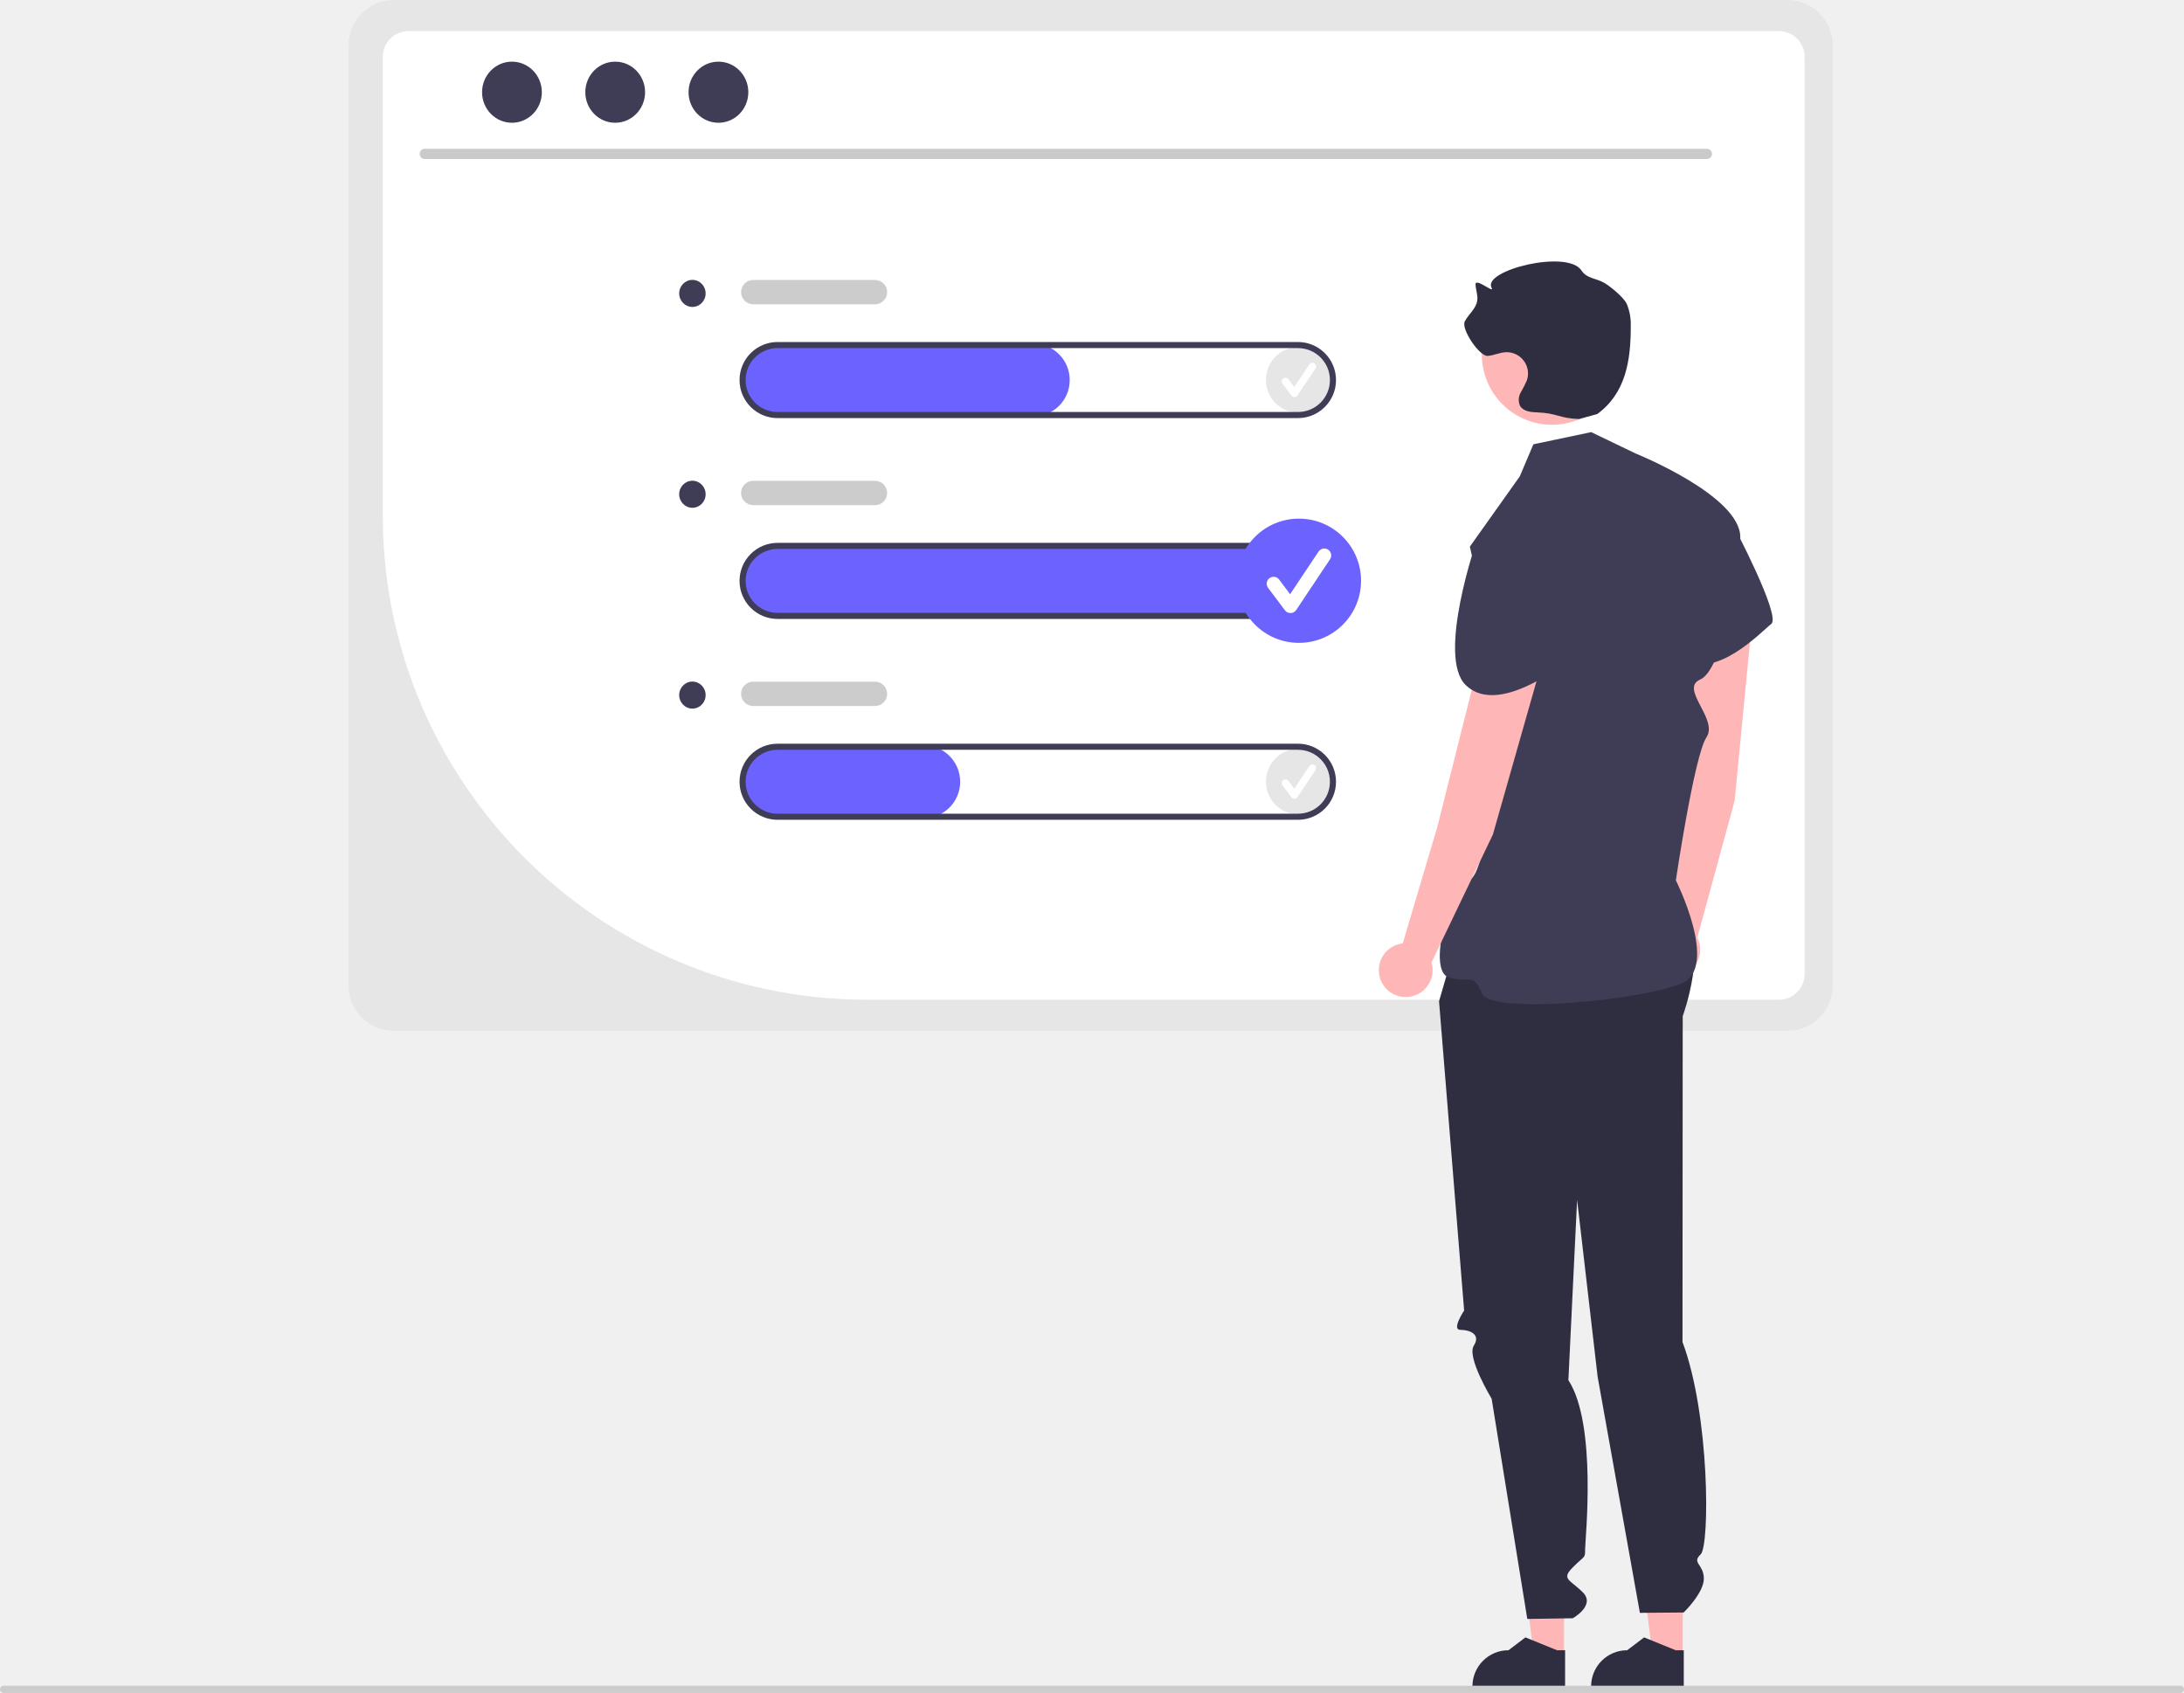
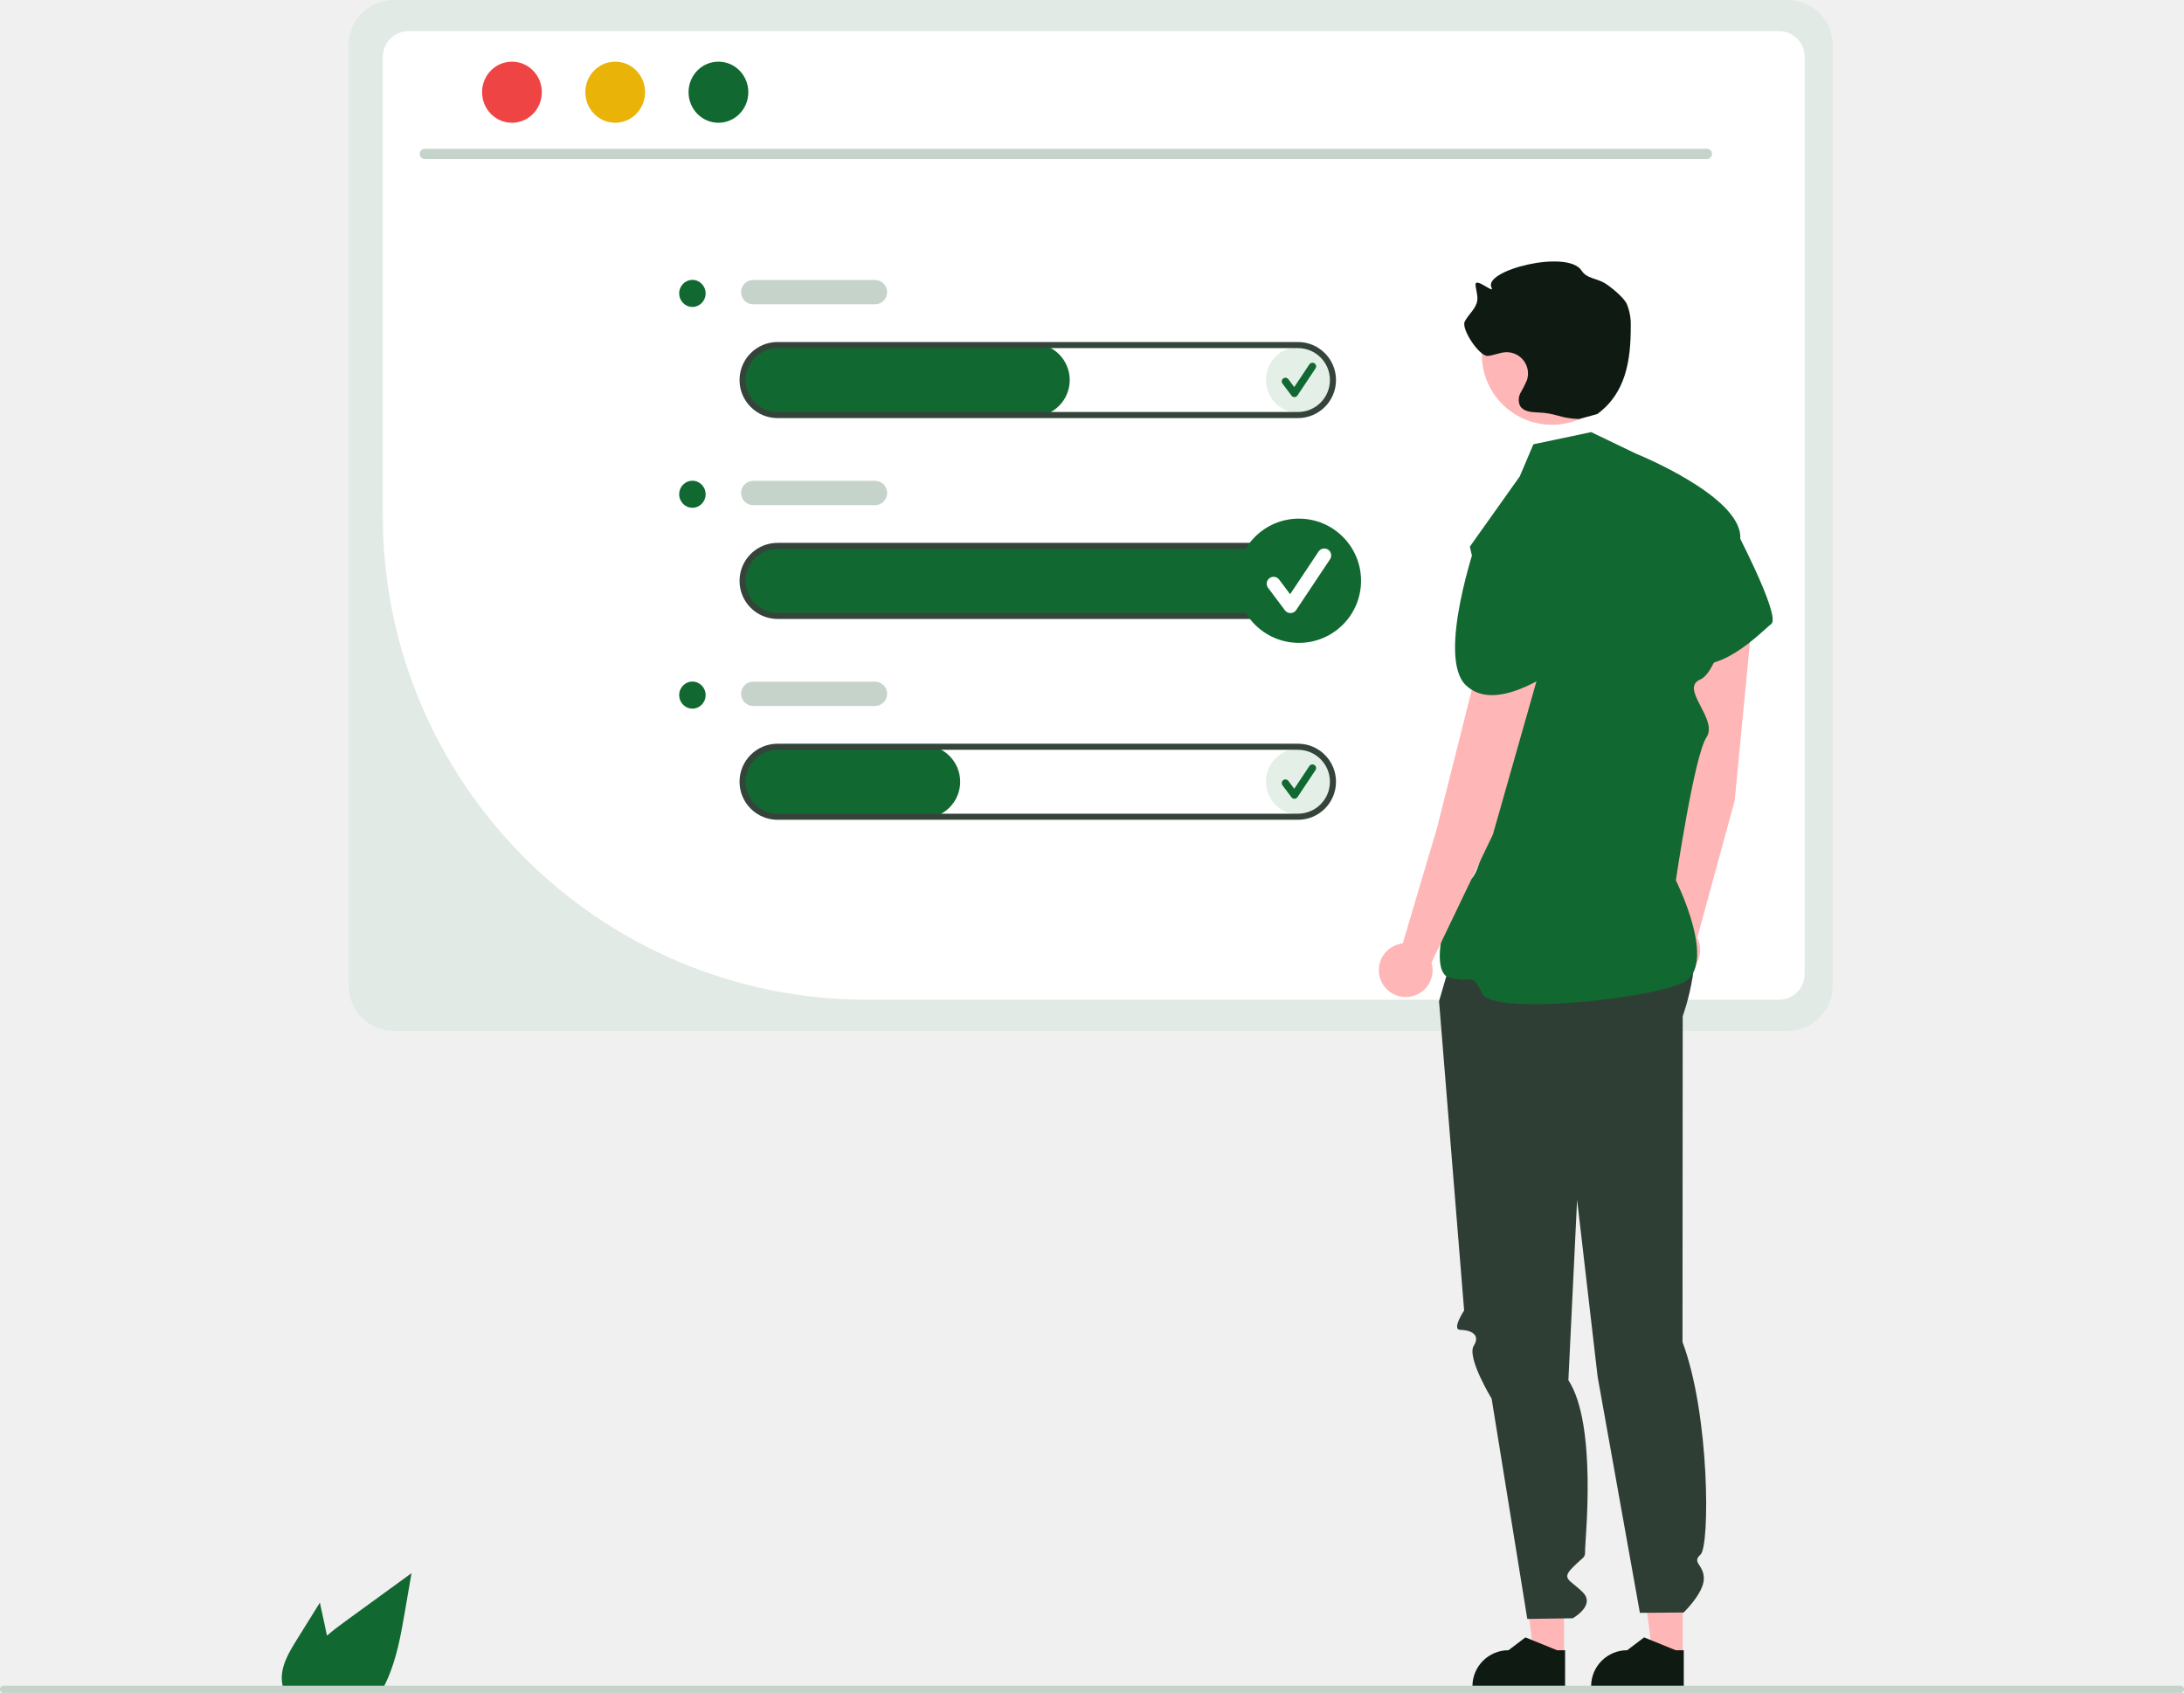
- <svg xmlns="http://www.w3.org/2000/svg" width="717.67" height="556.322" viewBox="0 0 717.67 556.322" role="img" artist="Katerina Limpitsouni" source="https://undraw.co/">
-   <path d="M338.564,710.879l7.71-12.39,1.54,7.08c.27,1.24.54,2.5.79,3.75,2.19-1.87,4.52-3.6,6.8-5.26q10.5-7.62,20.99-15.26l-2.19,12.7c-1.35,7.82-2.76,15.8-6.1,22.95-.37.81-.77,1.61-1.2,2.39h-32.54a10.486,10.486,0,0,1-.54-2.24.773.773,0,0,1-.01-.15C333.304,719.599,335.984,715.029,338.564,710.879Z" transform="translate(-241.165 -171.839)" fill="#f0f0f0" />
-   <path d="M828.559,171.839H370.562a14.868,14.868,0,0,0-14.844,14.844V495.741A14.858,14.858,0,0,0,370.562,510.585H828.559a14.858,14.858,0,0,0,14.844-14.844V186.683A14.868,14.868,0,0,0,828.559,171.839Z" transform="translate(-241.165 -171.839)" fill="#e6e6e6" />
-   <path d="M825.737,500.353H525.641A159.157,159.157,0,0,1,366.95,341.661v-151.146a8.456,8.456,0,0,1,8.438-8.455H825.737a8.456,8.456,0,0,1,8.438,8.455V491.914A8.448,8.448,0,0,1,825.737,500.353Z" transform="translate(-241.165 -171.839)" fill="#fff" />
-   <path d="M802.098,224.086H380.709a1.676,1.676,0,0,1,0-3.351H802.098a1.676,1.676,0,0,1,0,3.351Z" transform="translate(-241.165 -171.839)" fill="#cacaca" />
-   <ellipse cx="168.229" cy="30.3" rx="9.821" ry="10.04" fill="#3f3d56" />
-   <ellipse cx="202.155" cy="30.3" rx="9.821" ry="10.04" fill="#3f3d56" />
-   <ellipse cx="236.081" cy="30.3" rx="9.821" ry="10.04" fill="#3f3d56" />
-   <path d="M667.681,374.729H497.033a12.211,12.211,0,0,1-12.324-11.181,12.007,12.007,0,0,1,11.167-12.792q.402-.027.806-.028h171a12,12,0,0,1,0,24Z" transform="translate(-241.165 -171.839)" fill="#6c63ff" />
-   <circle cx="426.832" cy="124.841" r="10.841" fill="#e6e6e6" />
-   <path d="M666.518,302.323a1.206,1.206,0,0,1-.965-.482l-2.958-3.944a1.206,1.206,0,1,1,1.93-1.447l1.935,2.58,4.97-7.455a1.206,1.206,0,0,1,2.012,1.331l-.005.007-5.915,8.873a1.207,1.207,0,0,1-.97.537Z" transform="translate(-241.165 -171.839)" fill="#fff" />
-   <circle cx="426.832" cy="256.841" r="10.841" fill="#e6e6e6" />
-   <path d="M666.518,434.323a1.206,1.206,0,0,1-.965-.482l-2.958-3.944a1.206,1.206,0,1,1,1.93-1.447l1.935,2.58,4.97-7.455a1.206,1.206,0,0,1,2.012,1.331l-.005.007-5.915,8.873a1.207,1.207,0,0,1-.97.537Z" transform="translate(-241.165 -171.839)" fill="#fff" />
-   <path d="M580.681,308.729H497.033a12.211,12.211,0,0,1-12.324-11.181,12.007,12.007,0,0,1,11.167-12.792q.402-.027.806-.028h84a12,12,0,0,1,0,24Z" transform="translate(-241.165 -171.839)" fill="#6c63ff" />
-   <path d="M667.681,309.229h-171a12.5,12.5,0,0,1,0-25h171a12.5,12.5,0,0,1,0,25Zm-171-23a10.5,10.5,0,0,0,0,21h171a10.5,10.5,0,0,0,0-21Z" transform="translate(-241.165 -171.839)" fill="#3f3d56" />
-   <path d="M667.681,375.229h-171a12.5,12.5,0,0,1,0-25h171a12.5,12.5,0,0,1,0,25Zm-171-23a10.5,10.5,0,0,0,0,21h171a10.5,10.5,0,0,0,0-21Z" transform="translate(-241.165 -171.839)" fill="#3f3d56" />
-   <path d="M544.681,440.729H497.033a12.211,12.211,0,0,1-12.324-11.181,12.007,12.007,0,0,1,11.167-12.792q.402-.027.806-.028h48a12,12,0,0,1,0,24Z" transform="translate(-241.165 -171.839)" fill="#6c63ff" />
-   <path d="M667.681,441.229h-171a12.5,12.5,0,0,1,0-25h171a12.5,12.5,0,0,1,0,25Zm-171-23a10.5,10.5,0,0,0,0,21h171a10.5,10.5,0,0,0,0-21Z" transform="translate(-241.165 -171.839)" fill="#3f3d56" />
-   <path d="M528.682,271.839h-40a4,4,0,0,1,0-8h40a4,4,0,0,1,0,8Z" transform="translate(-241.165 -171.839)" fill="#ccc" />
-   <path d="M528.682,337.839h-40a4,4,0,0,1,0-8h40a4,4,0,0,1,0,8Z" transform="translate(-241.165 -171.839)" fill="#ccc" />
-   <path d="M528.682,403.839h-40a4,4,0,0,1,0-8h40a4,4,0,0,1,0,8Z" transform="translate(-241.165 -171.839)" fill="#ccc" />
-   <ellipse cx="227.528" cy="96.417" rx="4.346" ry="4.443" fill="#3f3d56" />
-   <ellipse cx="227.528" cy="162.417" rx="4.346" ry="4.443" fill="#3f3d56" />
-   <ellipse cx="227.528" cy="228.417" rx="4.346" ry="4.443" fill="#3f3d56" />
+ <svg xmlns="http://www.w3.org/2000/svg" width="717.67" height="556.322" viewBox="0 0 717.67 556.322" role="img" aria-label="Course Overview Graphic Light">
+   <path d="M338.564,710.879l7.71-12.39,1.54,7.08c.27,1.24.54,2.5.79,3.75,2.19-1.87,4.52-3.6,6.8-5.26q10.5-7.62,20.99-15.26l-2.19,12.7c-1.35,7.82-2.76,15.8-6.1,22.95-.37.81-.77,1.61-1.2,2.39h-32.54a10.486,10.486,0,0,1-.54-2.24.773.773,0,0,1-.01-.15C333.304,719.599,335.984,715.029,338.564,710.879Z" transform="translate(-241.165 -171.839)" fill="#116830" />
+   <path d="M828.559,171.839H370.562a14.868,14.868,0,0,0-14.844,14.844V495.741A14.858,14.858,0,0,0,370.562,510.585H828.559a14.858,14.858,0,0,0,14.844-14.844V186.683A14.868,14.868,0,0,0,828.559,171.839Z" transform="translate(-241.165 -171.839)" fill="#e2eae5" />
+   <path d="M825.737,500.353H525.641A159.157,159.157,0,0,1,366.95,341.661v-151.146a8.456,8.456,0,0,1,8.438-8.455H825.737a8.456,8.456,0,0,1,8.438,8.455V491.914A8.448,8.448,0,0,1,825.737,500.353Z" transform="translate(-241.165 -171.839)" fill="#ffffff" />
+   <path d="M802.098,224.086H380.709a1.676,1.676,0,0,1,0-3.351H802.098a1.676,1.676,0,0,1,0,3.351Z" transform="translate(-241.165 -171.839)" fill="#c6d3cb" />
+   <ellipse cx="168.229" cy="30.3" rx="9.821" ry="10.04" fill="#ef4444" />
+   <ellipse cx="202.155" cy="30.3" rx="9.821" ry="10.04" fill="#eab308" />
+   <ellipse cx="236.081" cy="30.3" rx="9.821" ry="10.04" fill="#116830" />
+   <path d="M667.681,374.729H497.033a12.211,12.211,0,0,1-12.324-11.181,12.007,12.007,0,0,1,11.167-12.792q.402-.027.806-.028h171a12,12,0,0,1,0,24Z" transform="translate(-241.165 -171.839)" fill="#116830" />
+   <circle cx="426.832" cy="124.841" r="10.841" fill="#e4efe7" />
+   <path d="M666.518,302.323a1.206,1.206,0,0,1-.965-.482l-2.958-3.944a1.206,1.206,0,1,1,1.93-1.447l1.935,2.58,4.97-7.455a1.206,1.206,0,0,1,2.012,1.331l-.005.007-5.915,8.873a1.207,1.207,0,0,1-.97.537Z" transform="translate(-241.165 -171.839)" fill="#116830" />
+   <circle cx="426.832" cy="256.841" r="10.841" fill="#e4efe7" />
+   <path d="M666.518,434.323a1.206,1.206,0,0,1-.965-.482l-2.958-3.944a1.206,1.206,0,1,1,1.93-1.447l1.935,2.58,4.97-7.455a1.206,1.206,0,0,1,2.012,1.331l-.005.007-5.915,8.873a1.207,1.207,0,0,1-.97.537Z" transform="translate(-241.165 -171.839)" fill="#116830" />
+   <path d="M580.681,308.729H497.033a12.211,12.211,0,0,1-12.324-11.181,12.007,12.007,0,0,1,11.167-12.792q.402-.027.806-.028h84a12,12,0,0,1,0,24Z" transform="translate(-241.165 -171.839)" fill="#116830" />
+   <path d="M667.681,309.229h-171a12.5,12.5,0,0,1,0-25h171a12.5,12.5,0,0,1,0,25Zm-171-23a10.5,10.5,0,0,0,0,21h171a10.5,10.5,0,0,0,0-21Z" transform="translate(-241.165 -171.839)" fill="#35443b" />
+   <path d="M667.681,375.229h-171a12.5,12.5,0,0,1,0-25h171a12.5,12.5,0,0,1,0,25Zm-171-23a10.5,10.5,0,0,0,0,21h171a10.5,10.5,0,0,0,0-21Z" transform="translate(-241.165 -171.839)" fill="#35443b" />
+   <path d="M544.681,440.729H497.033a12.211,12.211,0,0,1-12.324-11.181,12.007,12.007,0,0,1,11.167-12.792q.402-.027.806-.028h48a12,12,0,0,1,0,24Z" transform="translate(-241.165 -171.839)" fill="#116830" />
+   <path d="M667.681,441.229h-171a12.5,12.5,0,0,1,0-25h171a12.5,12.5,0,0,1,0,25Zm-171-23a10.5,10.5,0,0,0,0,21h171a10.5,10.5,0,0,0,0-21Z" transform="translate(-241.165 -171.839)" fill="#35443b" />
+   <path d="M528.682,271.839h-40a4,4,0,0,1,0-8h40a4,4,0,0,1,0,8Z" transform="translate(-241.165 -171.839)" fill="#c6d3cb" />
+   <path d="M528.682,337.839h-40a4,4,0,0,1,0-8h40a4,4,0,0,1,0,8Z" transform="translate(-241.165 -171.839)" fill="#c6d3cb" />
+   <path d="M528.682,403.839h-40a4,4,0,0,1,0-8h40a4,4,0,0,1,0,8Z" transform="translate(-241.165 -171.839)" fill="#c6d3cb" />
+   <ellipse cx="227.528" cy="96.417" rx="4.346" ry="4.443" fill="#116830" />
+   <ellipse cx="227.528" cy="162.417" rx="4.346" ry="4.443" fill="#116830" />
+   <ellipse cx="227.528" cy="228.417" rx="4.346" ry="4.443" fill="#116830" />
  <polygon points="513.946 544.191 504.045 544.19 499.335 506 513.948 506.001 513.946 544.191" fill="#ffb6b6" />
-   <path d="M755.459,726.359l-30.447-.001v-.385a11.851,11.851,0,0,1,11.851-11.851h.001l5.562-4.219,10.377,4.22,2.658 0Z" transform="translate(-241.165 -171.839)" fill="#2f2e41" />
+   <path d="M755.459,726.359l-30.447-.001v-.385a11.851,11.851,0,0,1,11.851-11.851h.001l5.562-4.219,10.377,4.22,2.658 0Z" transform="translate(-241.165 -171.839)" fill="#0f1a13" />
  <polygon points="552.946 544.191 543.045 544.19 538.335 506 552.948 506.001 552.946 544.191" fill="#ffb6b6" />
-   <path d="M794.459,726.359l-30.447-.001v-.385a11.851,11.851,0,0,1,11.851-11.851h.001l5.562-4.219,10.377,4.22,2.658 0Z" transform="translate(-241.165 -171.839)" fill="#2f2e41" />
-   <path d="M721.039,476.839l-7,24,8.246,101.645s-4.246,6.355-1.246,6.355,6.847,1.409,4.423,5.205,5.86,17.421,5.86,17.421L743.039,703.839l14.929-.22s7.59-4.228,3.331-8.504-7.26-4.276-3.26-8.276,4-2.795,4-5.898,4.008-41.016-5.496-55.559l2.864-59.295,6.745,58.161,13.888,77.591,14.382-.118s6.643-6.403,6.63-11.142-4.104-5.133-1.058-7.936,3.046-45.866-5.954-69.803l.069-107.071s8.843-24.031-.113-33.48S721.039,476.839,721.039,476.839Z" transform="translate(-241.165 -171.839)" fill="#2f2e41" />
+   <path d="M794.459,726.359l-30.447-.001v-.385a11.851,11.851,0,0,1,11.851-11.851h.001l5.562-4.219,10.377,4.22,2.658 0Z" transform="translate(-241.165 -171.839)" fill="#0f1a13" />
+   <path d="M721.039,476.839l-7,24,8.246,101.645s-4.246,6.355-1.246,6.355,6.847,1.409,4.423,5.205,5.86,17.421,5.86,17.421L743.039,703.839l14.929-.22s7.59-4.228,3.331-8.504-7.26-4.276-3.26-8.276,4-2.795,4-5.898,4.008-41.016-5.496-55.559l2.864-59.295,6.745,58.161,13.888,77.591,14.382-.118s6.643-6.403,6.63-11.142-4.104-5.133-1.058-7.936,3.046-45.866-5.954-69.803l.069-107.071s8.843-24.031-.113-33.48S721.039,476.839,721.039,476.839Z" transform="translate(-241.165 -171.839)" fill="#2f3e35" />
  <path d="M811.18,434.965l6.029-62.449a10.127,10.127,0,0,0-8.98-11.01h0a10.127,10.127,0,0,0-11.169,8.964q-.029.267-.044.535L792.741,436.067l-4.263,39.424a8.837,8.837,0,1,0,10.425,4.466Z" transform="translate(-241.165 -171.839)" fill="#ffb6b6" />
-   <path d="M788.572,340.861l21.722,2.723s16.276,30.678,12.926,33.282-18.488,18.847-29.648,11.4S788.572,340.861,788.572,340.861Z" transform="translate(-241.165 -171.839)" fill="#3f3d56" />
+   <path d="M788.572,340.861l21.722,2.723s16.276,30.678,12.926,33.282-18.488,18.847-29.648,11.4S788.572,340.861,788.572,340.861Z" transform="translate(-241.165 -171.839)" fill="#116830" />
  <circle cx="509.998" cy="116.532" r="23.056" fill="#ffb6b6" />
-   <path d="M760.072,309.537c-6.616-.217-7.217-1.965-13.833-2.182-2.107-.069-4.593-.358-5.611-2.203a4.862,4.862,0,0,1,.247-4.328,39.517,39.517,0,0,0,2.038-4.009,7.003,7.003,0,0,0-6.938-9.232c-2.013.087-3.904,1.034-5.912,1.207-2.754.237-8.842-8.854-7.575-11.31,1.234-2.391,3.718-4.194,4.108-6.856.255-1.741-.463-3.471-.562-5.228-.146-2.605,6.458,3.269,5.248.957-2.966-5.671,24.988-12.701,29.59-5.598,1.72,2.655,4.785,2.474,7.518,4.068,1.791,1.045,6.312,4.65,7.34,6.897a17.494,17.494,0,0,1,1.309,7.239c.041,11.526-1.715,22.129-11.012,28.942" transform="translate(-241.165 -171.839)" fill="#2f2e41" />
-   <path d="M745.039,317.839l19-4,14.594,7.019s34.519,13.885,34.401,27.577-6.184,43.691-13.151,46.691,6.034,13,2.034,19-10.059,46.991-10.059,46.991,14.165,28.218,2.181,33.722-62.629,10.649-65.876,3.468-3.277-3.262-10.761-5.222.008-29.432,6.761-32.196,10.754-62.764,10.754-62.764l-10.754-46.654L740.571,328.378Z" transform="translate(-241.165 -171.839)" fill="#3f3d56" />
+   <path d="M760.072,309.537c-6.616-.217-7.217-1.965-13.833-2.182-2.107-.069-4.593-.358-5.611-2.203a4.862,4.862,0,0,1,.247-4.328,39.517,39.517,0,0,0,2.038-4.009,7.003,7.003,0,0,0-6.938-9.232c-2.013.087-3.904,1.034-5.912,1.207-2.754.237-8.842-8.854-7.575-11.31,1.234-2.391,3.718-4.194,4.108-6.856.255-1.741-.463-3.471-.562-5.228-.146-2.605,6.458,3.269,5.248.957-2.966-5.671,24.988-12.701,29.59-5.598,1.72,2.655,4.785,2.474,7.518,4.068,1.791,1.045,6.312,4.65,7.34,6.897a17.494,17.494,0,0,1,1.309,7.239c.041,11.526-1.715,22.129-11.012,28.942" transform="translate(-241.165 -171.839)" fill="#0f1a13" />
+   <path d="M745.039,317.839l19-4,14.594,7.019s34.519,13.885,34.401,27.577-6.184,43.691-13.151,46.691,6.034,13,2.034,19-10.059,46.991-10.059,46.991,14.165,28.218,2.181,33.722-62.629,10.649-65.876,3.468-3.277-3.262-10.761-5.222.008-29.432,6.761-32.196,10.754-62.764,10.754-62.764l-10.754-46.654L740.571,328.378Z" transform="translate(-241.165 -171.839)" fill="#116830" />
  <path d="M731.732,446.078l17.166-60.346a10.127,10.127,0,0,0-6.853-12.446h0a10.127,10.127,0,0,0-12.6,6.808q-.077.257-.14.519l-15.909,63.231L702.109,481.859a8.837,8.837,0,1,0,9.452,6.269Z" transform="translate(-241.165 -171.839)" fill="#ffb6b6" />
-   <path d="M726.423,349.442l20.878,6.587s13.58,19.94,8.496,22.785-6.991,2.243-4.38,7.261,6.375,3.06,2.611,5.018-21.577,15.213-31.216,5.88S726.423,349.442,726.423,349.442Z" transform="translate(-241.165 -171.839)" fill="#3f3d56" />
-   <path d="M241.165,726.971a1.186,1.186,0,0,0,1.183,1.19H957.645a1.19,1.19,0,1,0,0-2.38H242.355a1.186,1.186,0,0,0-1.19,1.183Z" transform="translate(-241.165 -171.839)" fill="#ccc" />
-   <circle cx="426.832" cy="190.841" r="20.412" fill="#6c63ff" />
-   <path d="M665.213,373.304a2.27,2.27,0,0,1-1.816-.908l-5.569-7.425a2.271,2.271,0,0,1,3.633-2.724l3.643,4.857,9.357-14.036a2.271,2.271,0,0,1,3.788,2.505l-.009.014-11.137,16.706a2.272,2.272,0,0,1-1.826,1.01Z" transform="translate(-241.165 -171.839)" fill="#fff" />
+   <path d="M726.423,349.442l20.878,6.587s13.58,19.94,8.496,22.785-6.991,2.243-4.38,7.261,6.375,3.06,2.611,5.018-21.577,15.213-31.216,5.88S726.423,349.442,726.423,349.442Z" transform="translate(-241.165 -171.839)" fill="#116830" />
+   <path d="M241.165,726.971a1.186,1.186,0,0,0,1.183,1.19H957.645a1.19,1.19,0,1,0,0-2.38H242.355a1.186,1.186,0,0,0-1.19,1.183Z" transform="translate(-241.165 -171.839)" fill="#c6d3cb" />
+   <circle cx="426.832" cy="190.841" r="20.412" fill="#116830" />
+   <path d="M665.213,373.304a2.27,2.27,0,0,1-1.816-.908l-5.569-7.425a2.271,2.271,0,0,1,3.633-2.724l3.643,4.857,9.357-14.036a2.271,2.271,0,0,1,3.788,2.505l-.009.014-11.137,16.706a2.272,2.272,0,0,1-1.826,1.01Z" transform="translate(-241.165 -171.839)" fill="#ffffff" />
</svg>
